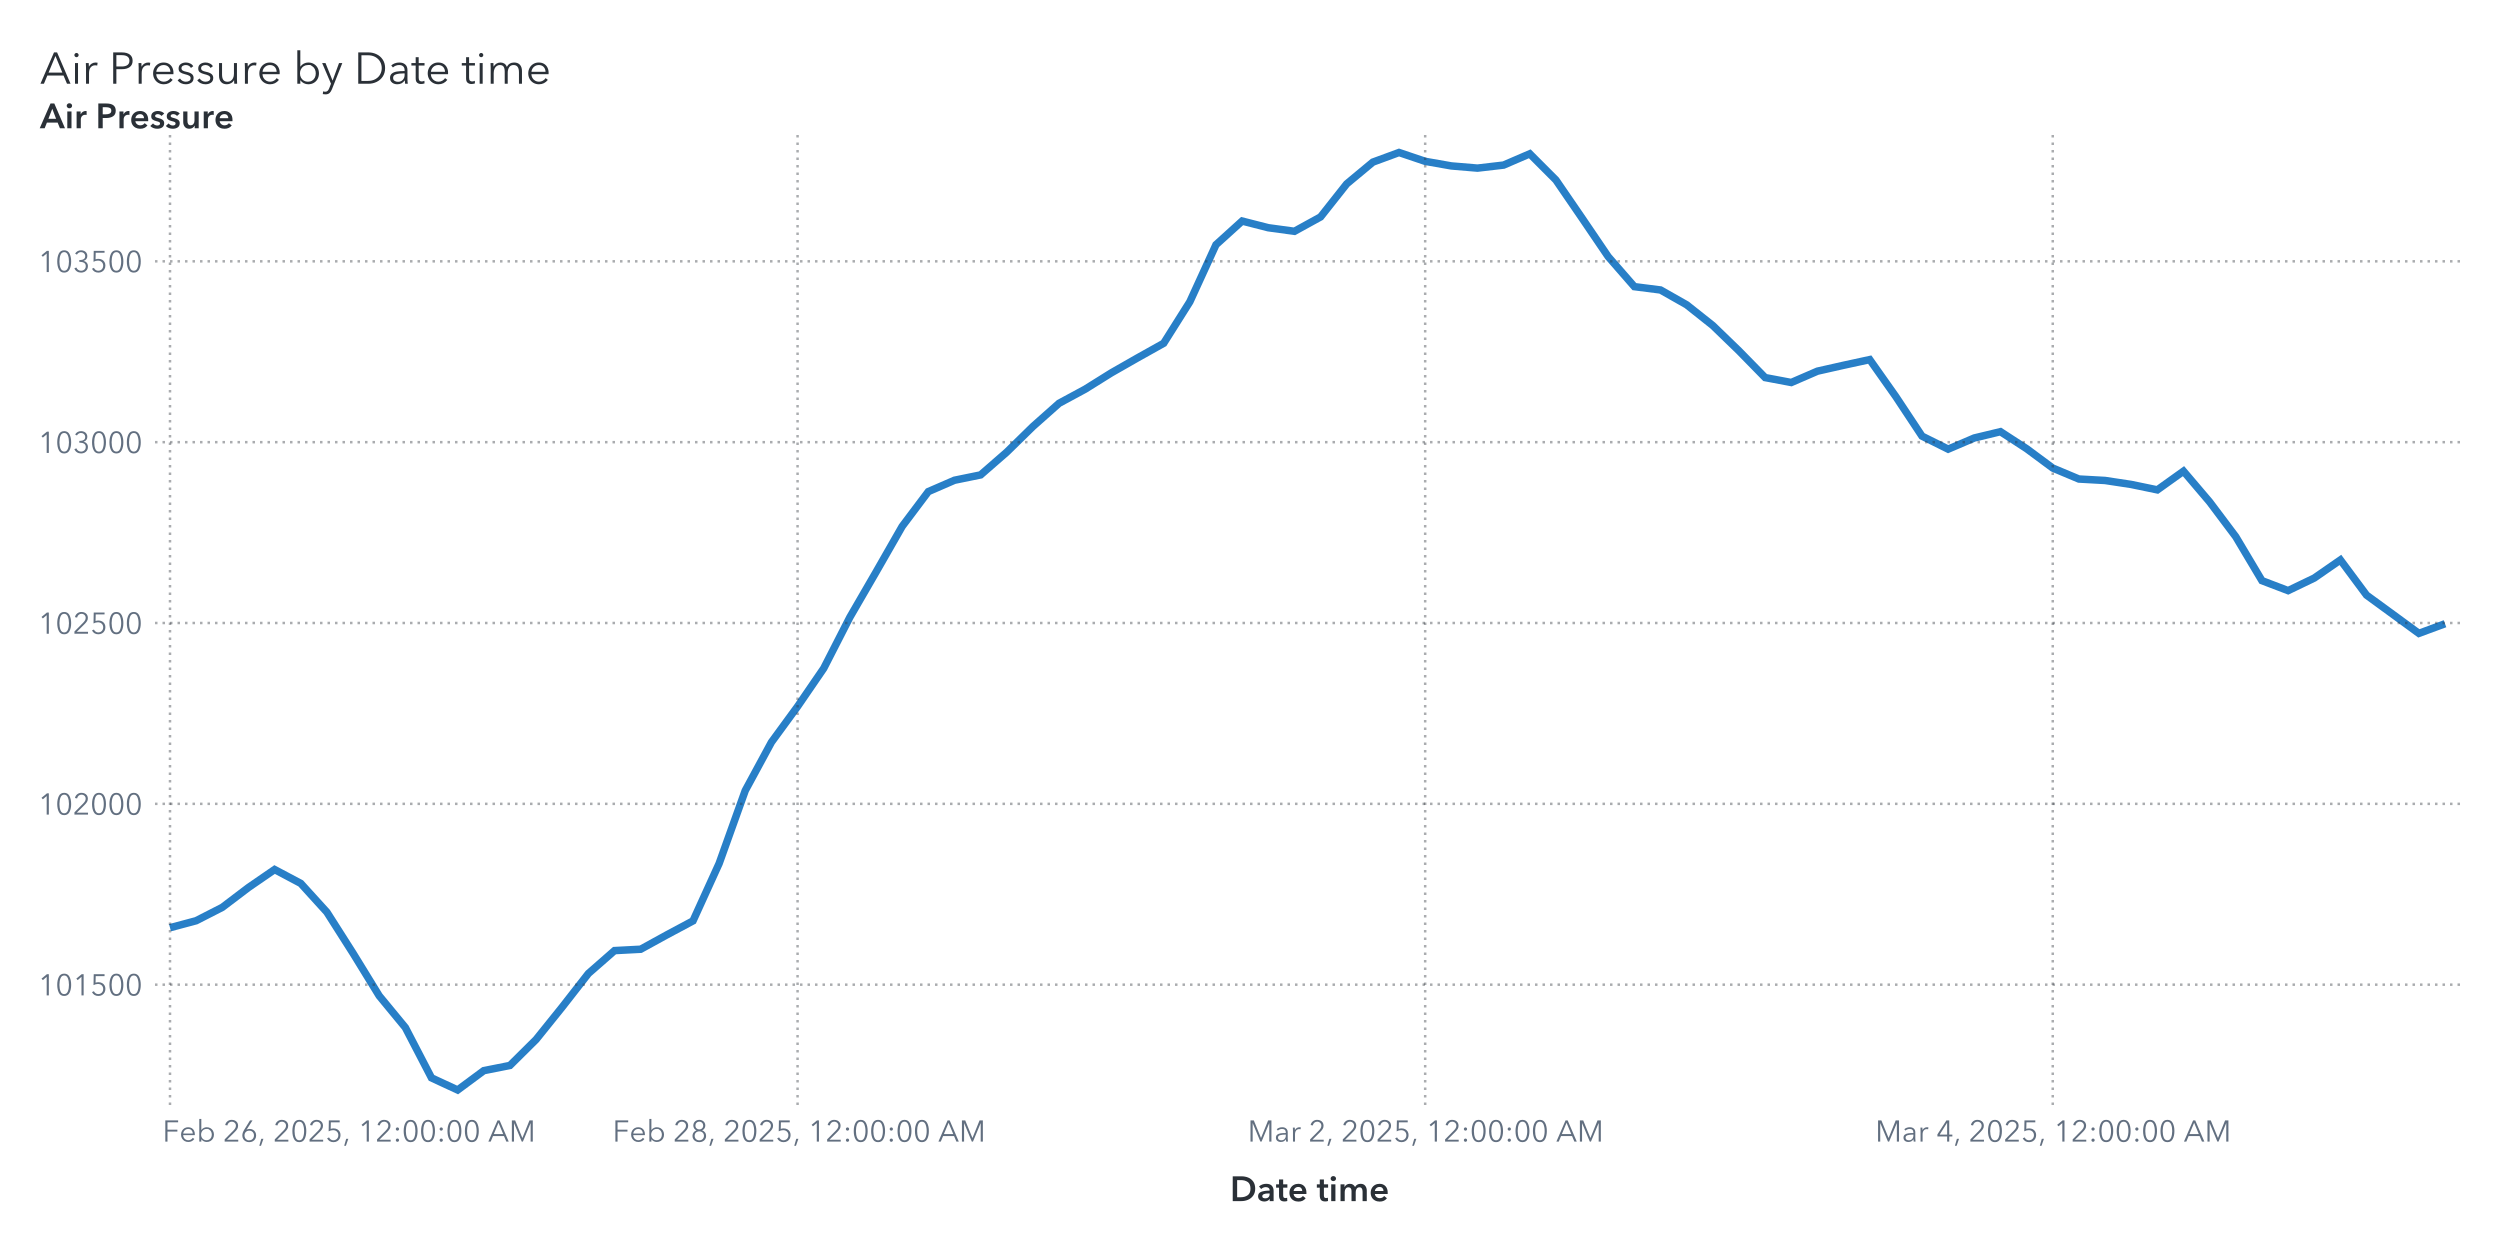
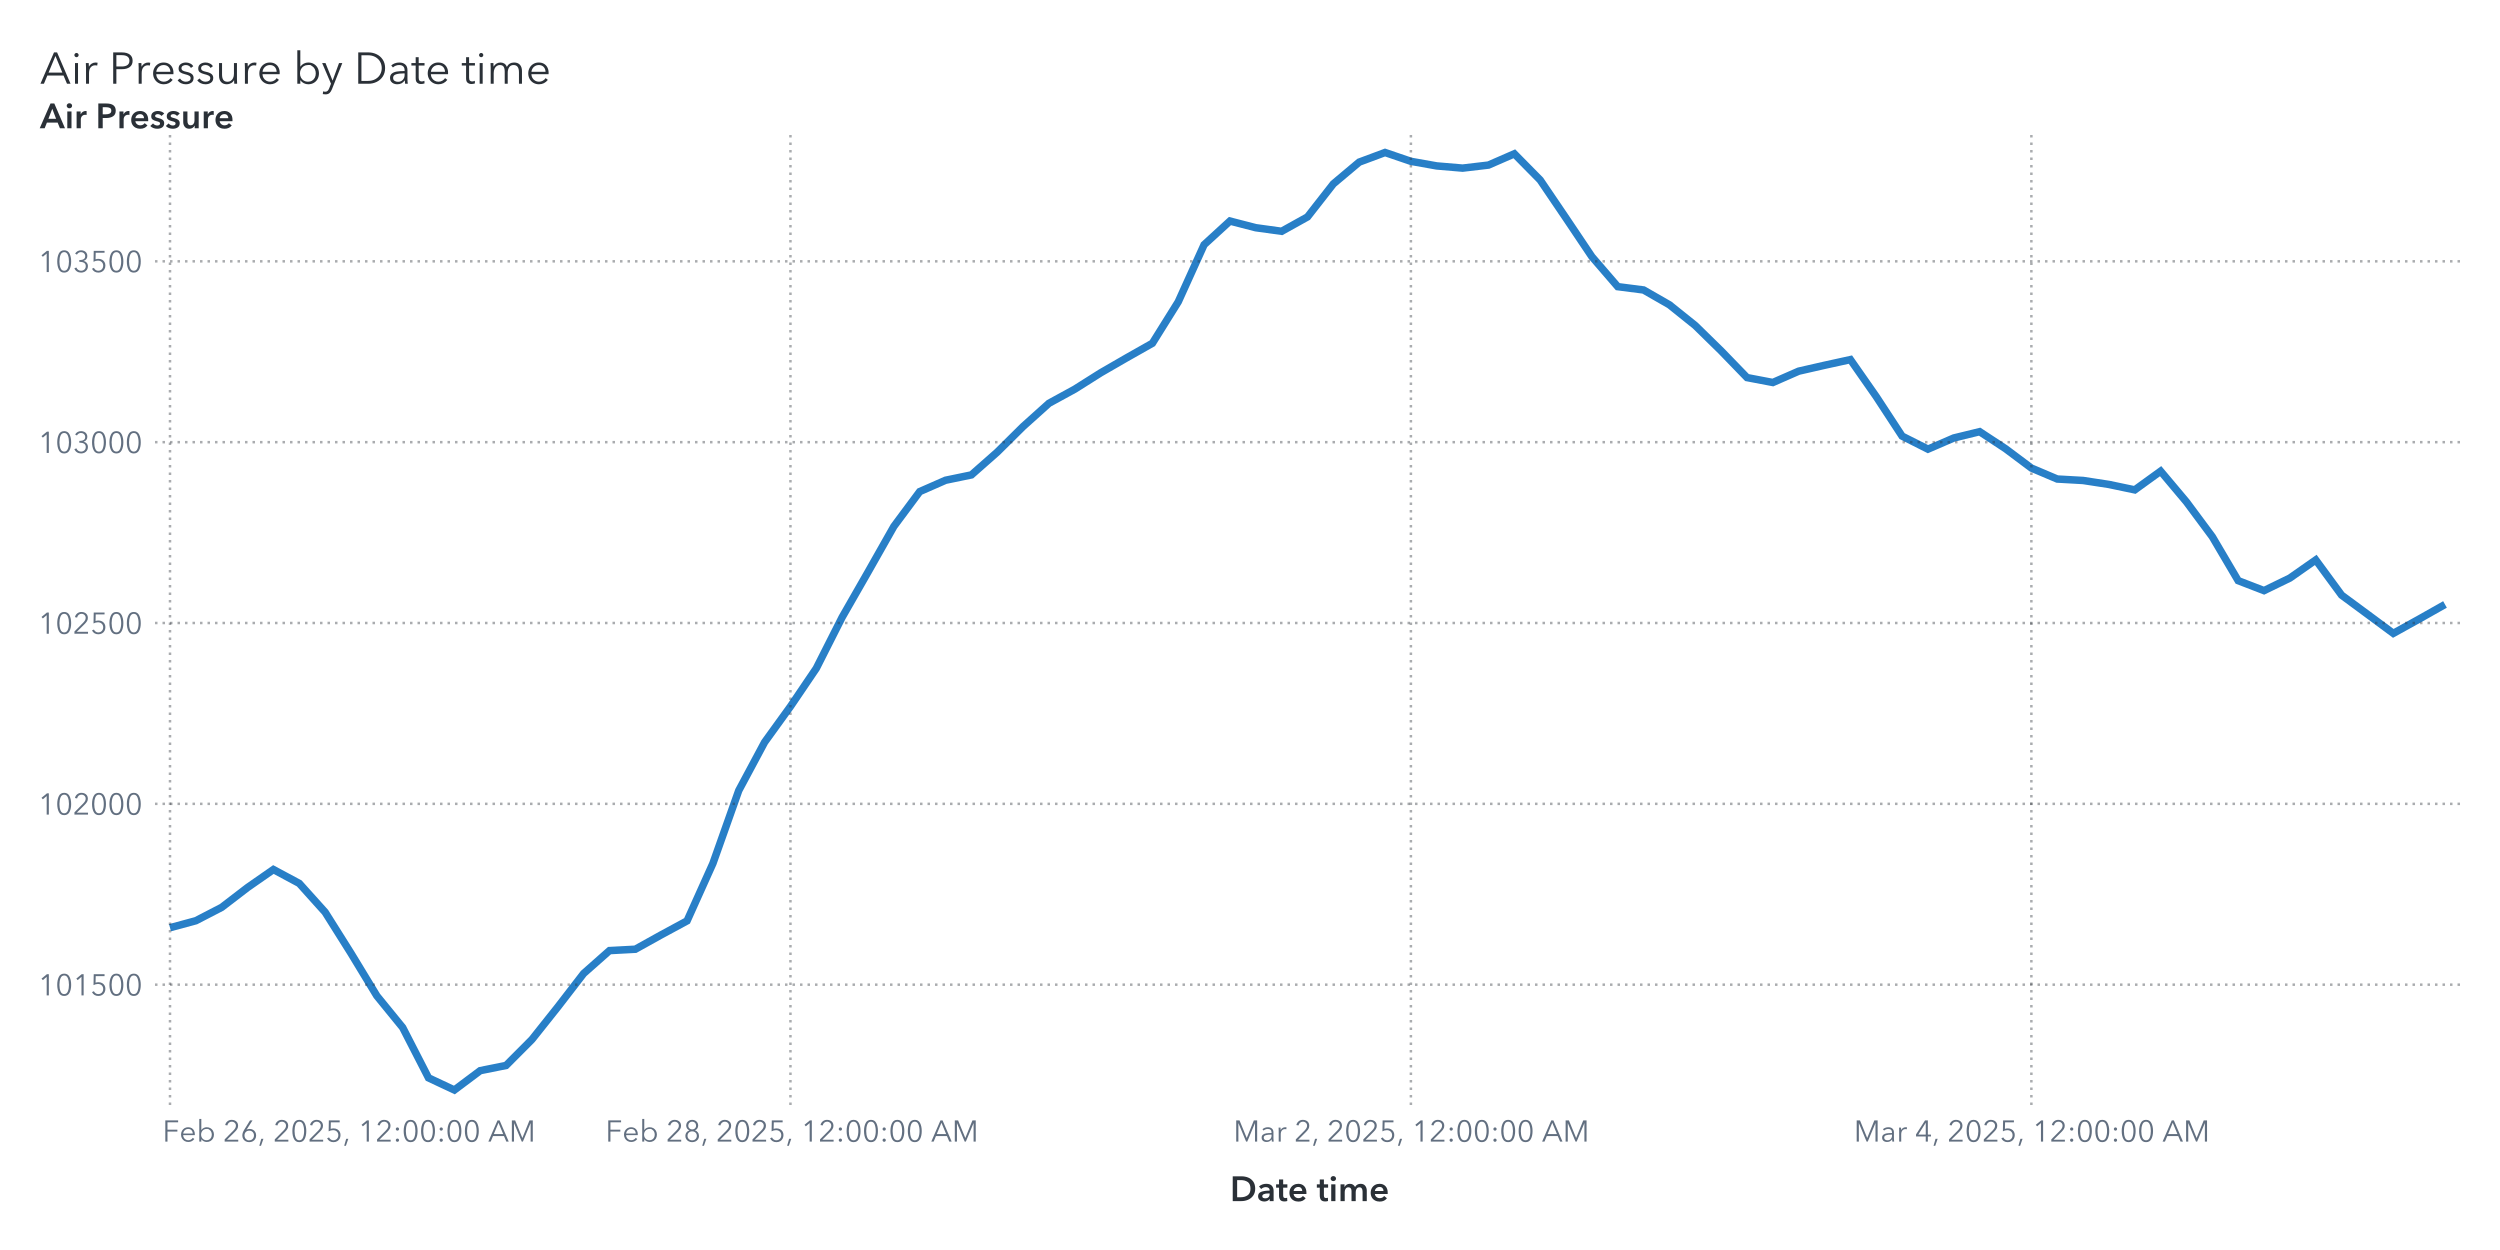
<svg xmlns="http://www.w3.org/2000/svg" xmlns:xlink="http://www.w3.org/1999/xlink" version="1.1" width="1000" height="500" viewBox="0 0 1000 500">
  <rect x="0" y="0" width="1000" height="500" fill="#ffffff">
</rect>
  <g>
    <rect x="0" y="0" rx="5" ry="5" width="1000.0" height="500.0" fill="#ffffff" opacity="0">
</rect>
    <rect x="0" y="0" rx="5" ry="5" width="1000.0" height="500.0" fill="#ffffff" opacity="0">
</rect>
    <rect x="0" y="0" rx="5" ry="5" width="1000.0" height="500.0" fill="#ffffff" opacity="0">
</rect>
    <rect x="0" y="0" rx="5" ry="5" width="1000.0" height="500.0" fill="#ffffff" opacity="0">
</rect>
    <g transform=" translate(16.0 -462.0)">
      <g transform="">
        <g fill="#2a3037" stroke="#2a3037" transform="translate(0 495.5) scale(0.0177 -0.0177)">
          <defs>
            <path id="g65/TT0" d="M89.0 0 L10.0 0 L316.0 708.0 L386.0 708.0 L690.0 0 L610.0 0 L532.0 186.0 L166.0 186.0 L89.0 0Z M193.0 252.0 L505.0 252.0 L349.0 628.0 L193.0 252.0Z">
</path>
          </defs>
          <use x="0" y="0" xlink:href="#g65/TT0" />
          <defs>
            <path id="g105/TT0" d="M125.0 600.0Q 106.0,600.0  91.5,614.0 T 77.0,648.0 Q 77.0,668.0  91.5,682.0 T 125.0,696.0 Q 144.0,696.0  158.5,682.0 T 173.0,648.0 Q 173.0,628.0  158.5,614.0 T 125.0,600.0 Z M159.0 0 L91.0 0 L91.0 468.0 L159.0 468.0 L159.0 0Z">
</path>
          </defs>
          <use x="700.0" y="0" xlink:href="#g105/TT0" />
          <defs>
            <path id="g114/TT0" d="M86.0 468.0 L151.0 468.0Q 155.0,418.0  155.0,388.0  L157.0 388.0Q 177.0,429.0  217.5,454.5 T 307.0,480.0 Q 334.0,480.0  352.0,475.0  L343.0 411.0Q 337.0,413.0  322.5,415.0 T 295.0,417.0 Q 236.0,417.0  197.0,372.5 T 158.0,240.0  L158.0 0 L90.0 0 L90.0 365.0Q 90.0,425.0  86.0,468.0 Z">
</path>
          </defs>
          <use x="950.0" y="0" xlink:href="#g114/TT0" />
          <defs>
            <path id="g80/TT0" d="M294.0 708.0Q 405.0,708.0  469.0,660.0 T 533.0,519.0 Q 533.0,426.0  468.0,377.5 T 292.0,329.0  L166.0 329.0 L166.0 0 L94.0 0 L94.0 708.0 L294.0 708.0Z M288.0 390.0Q 372.0,390.0  416.5,423.0 T 461.0,519.0 Q 461.0,583.0  416.5,614.5 T 288.0,646.0  L166.0 646.0 L166.0 390.0 L288.0 390.0Z">
</path>
          </defs>
          <use x="1560.0" y="0" xlink:href="#g80/TT0" />
          <use x="2140.0" y="0" xlink:href="#g114/TT0" />
          <defs>
            <path id="g101/TT0" d="M515.0 216.0 L127.0 216.0Q 128.0,169.0  150.5,130.5 T 212.0,69.0 T 298.0,46.0 Q 347.0,46.0  387.0,69.5 T 448.0,127.0  L499.0 87.0Q 421.0,-12.0  298.0,-12.0 Q 229.0,-12.0  174.0,20.0 T 87.5,108.0 T 56.0,234.0 Q 56.0,303.0  87.0,359.5 T 172.0,448.0 T 292.0,480.0 Q 363.0,480.0  413.5,449.5 T 490.0,366.0 T 516.0,248.0 Q 516.0,228.0  515.0,216.0 Z M292.0 423.0Q 248.0,423.0  211.5,402.0 T 153.0,345.5 T 128.0,270.0  L447.0 270.0Q 444.0,338.0  403.5,380.5 T 292.0,423.0 Z">
</path>
          </defs>
          <use x="2500.0" y="0" xlink:href="#g101/TT0" />
          <defs>
            <path id="g115/TT0" d="M224.0 423.0Q 183.0,423.0  154.0,404.5 T 125.0,350.0 Q 125.0,318.0  151.0,300.0 T 237.0,270.0 Q 320.0,253.0  359.5,220.0 T 399.0,133.0 Q 399.0,59.0  347.5,23.5 T 223.0,-12.0 Q 167.0,-12.0  118.0,11.0 T 38.0,79.0  L92.0 119.0Q 111.0,87.0  146.5,66.5 T 222.0,46.0 Q 270.0,46.0  301.0,65.5 T 332.0,128.0 Q 332.0,163.0  299.5,182.0 T 194.0,218.0 Q 136.0,232.0  98.0,258.5 T 60.0,344.0 Q 60.0,411.0  108.5,445.5 T 227.0,480.0 Q 277.0,480.0  323.0,457.5 T 391.0,396.0  L339.0 357.0Q 324.0,387.0  293.0,405.0 T 224.0,423.0 Z">
</path>
          </defs>
          <use x="3072.0" y="0" xlink:href="#g115/TT0" />
          <use x="3516.0" y="0" xlink:href="#g115/TT0" />
          <defs>
            <path id="g117/TT0" d="M426.0 80.0 L424.0 80.0Q 405.0,40.0  359.5,14.0 T 264.0,-12.0 Q 177.0,-12.0  131.5,40.0 T 86.0,181.0  L86.0 468.0 L154.0 468.0 L154.0 209.0Q 154.0,130.0  182.5,87.5 T 281.0,45.0 Q 319.0,45.0  351.0,65.5 T 403.0,127.0 T 423.0,228.0  L423.0 468.0 L491.0 468.0 L491.0 103.0Q 491.0,43.0  495.0,0  L430.0 0Q 426.0,50.0  426.0,80.0 Z">
</path>
          </defs>
          <use x="3960.0" y="0" xlink:href="#g117/TT0" />
          <use x="4541.0" y="0" xlink:href="#g114/TT0" />
          <use x="4901.0" y="0" xlink:href="#g101/TT0" />
          <defs>
            <path id="g98/TT0" d="M160.0 0 L92.0 0 L92.0 756.0 L160.0 756.0 L160.0 387.0 L162.0 387.0Q 191.0,431.0  239.0,455.5 T 339.0,480.0 Q 410.0,480.0  465.5,447.5 T 551.0,359.0 T 581.0,234.0 Q 581.0,165.0  551.0,109.0 T 465.5,20.5 T 339.0,-12.0 Q 287.0,-12.0  239.0,12.0 T 162.0,79.0  L160.0 79.0 L160.0 0Z M332.0 423.0Q 280.0,423.0  239.0,398.0 T 175.0,330.0 T 152.0,234.0 Q 152.0,181.0  175.0,138.0 T 239.0,70.5 T 332.0,46.0 Q 387.0,46.0  427.0,71.0 T 488.0,138.5 T 509.0,234.0 Q 509.0,287.0  488.0,330.0 T 427.0,398.0 T 387.0,423.0 Z">
</path>
          </defs>
          <use x="5723.0" y="0" xlink:href="#g98/TT0" />
          <defs>
            <path id="g121/TT0" d="M253.0 73.0 L398.0 468.0 L472.0 468.0 L239.0 -121.0Q 216.0,-180.0  182.5,-210.0 T 92.0,-240.0 Q 61.0,-240.0  31.0,-234.0  L38.0 -172.0Q 62.0,-180.0  88.0,-180.0 Q 121.0,-180.0  141.5,-159.5 T 178.0,-97.0  L216.0 1.0 L16.0 468.0 L92.0 468.0 L251.0 73.0 L253.0 73.0Z">
</path>
          </defs>
          <use x="6360.0" y="0" xlink:href="#g121/TT0" />
          <defs>
            <path id="g68/TT0" d="M329.0 708.0Q 421.0,708.0  507.0,667.5 T 647.0,546.5 T 701.0,354.0 Q 701.0,242.0  647.0,161.5 T 507.0,40.5 T 329.0,0  L94.0 0 L94.0 708.0 L329.0 708.0Z M309.0 64.0Q 411.0,64.0  482.5,105.0 T 589.5,212.0 T 625.0,354.0 Q 625.0,430.0  589.5,496.0 T 482.5,603.0 T 309.0,644.0  L166.0 644.0 L166.0 64.0 L309.0 64.0Z">
</path>
          </defs>
          <use x="7098.0" y="0" xlink:href="#g68/TT0" />
          <defs>
            <path id="g97/TT0" d="M260.0 423.0Q 220.0,423.0  183.0,408.0 T 121.0,368.0  L83.0 413.0Q 113.0,443.0  161.0,461.5 T 267.0,480.0 Q 347.0,480.0  398.0,436.0 T 449.0,310.0  L449.0 105.0Q 449.0,42.0  457.0,0  L396.0 0Q 389.0,40.0  389.0,76.0  L387.0 76.0Q 355.0,30.0  314.5,9.0 T 217.0,-12.0 Q 178.0,-12.0  141.0,2.5 T 79.5,49.0 T 55.0,130.0 Q 55.0,198.0  99.0,232.0 T 212.5,276.5 T 385.0,287.0  L385.0 302.0Q 385.0,362.0  353.0,392.5 T 260.0,423.0 Z M125.0 133.0Q 125.0,87.0  157.0,65.5 T 235.0,44.0 Q 304.0,44.0  344.5,89.0 T 385.0,199.0  L385.0 234.0 L365.0 234.0Q 259.0,234.0  192.0,213.5 T 125.0,133.0 Z">
</path>
          </defs>
          <use x="7855.0" y="0" xlink:href="#g97/TT0" />
          <defs>
            <path id="g116/TT0" d="M169.0 411.0 L169.0 138.0Q 169.0,89.0  187.0,70.5 T 239.0,52.0 Q 268.0,52.0  298.0,67.0  L301.0 8.0Q 264.0,-6.0  221.0,-6.0 Q 173.0,-6.0  137.0,22.0 T 101.0,119.0  L101.0 411.0 L4.0 411.0 L4.0 468.0 L101.0 468.0 L101.0 600.0 L169.0 600.0 L169.0 468.0 L301.0 468.0 L301.0 411.0 L169.0 411.0Z">
</path>
          </defs>
          <use x="8389.0" y="0" xlink:href="#g116/TT0" />
          <use x="8706.0" y="0" xlink:href="#g101/TT0" />
          <use x="9528.0" y="0" xlink:href="#g116/TT0" />
          <use x="9845.0" y="0" xlink:href="#g105/TT0" />
          <defs>
            <path id="g109/TT0" d="M311.0 480.0Q 356.0,480.0  395.0,458.0 T 455.0,381.0 Q 479.0,429.0  521.0,454.5 T 619.0,480.0 Q 706.0,480.0  751.5,428.0 T 797.0,287.0  L797.0 0 L729.0 0 L729.0 259.0Q 729.0,423.0  608.0,423.0 Q 540.0,423.0  507.5,372.5 T 475.0,249.0  L475.0 0 L407.0 0 L407.0 273.0Q 407.0,347.0  382.5,385.0 T 294.0,423.0 Q 260.0,423.0  228.5,402.5 T 177.5,340.5 T 158.0,240.0  L158.0 0 L90.0 0 L90.0 365.0Q 90.0,425.0  86.0,468.0  L151.0 468.0Q 155.0,418.0  155.0,388.0  L157.0 388.0Q 178.0,429.0  219.5,454.5 T 311.0,480.0 Z">
</path>
          </defs>
          <use x="10095.0" y="0" xlink:href="#g109/TT0" />
          <use x="10978.0" y="0" xlink:href="#g101/TT0" />
        </g>
        <text x="0" y="495.5" font-size="13.3pt" font-family="Avenir Next for SAS" fill="#2a3037" opacity="0">
Air Pressure by Date time</text>
      </g>
    </g>
    <g transform=" translate(16.0 -16.0)">
      <defs>
        <clipPath id="ClipPath0">
          <rect x="46" y="68" width="925" height="390">
</rect>
        </clipPath>
      </defs>
      <g clip-path="url(#ClipPath0)">
        <defs>
          <clipPath id="ClipPath1">
            <rect x="46" y="70" width="923" height="388">
</rect>
          </clipPath>
        </defs>
        <g clip-path="url(#ClipPath1)">
-           <polyline id="Polyline_6" points="52.0,387.09  62.46,384.29  72.92,378.94  83.38,371.01  93.84,363.81  104.3,369.36  114.76,380.87  125.22,397.3  135.68,414.33  146.14,427.02  156.6,447.15  167.06,452.0  177.52,444.26  187.98,442.18  198.44,431.8  208.9,418.8  219.36,405.4  229.82,396.24  240.28,395.69  250.74,389.94  261.2,384.35  271.66,361.38  282.11,332.21  292.57,312.89  303.03,298.59  313.49,283.33  323.95,262.89  334.41,244.83  344.87,226.55  355.33,212.64  365.79,208.1  376.25,205.96  386.71,196.84  397.17,186.6  407.63,177.31  418.09,171.66  428.55,165.13  439.01,159.16  449.47,153.31  459.93,136.72  470.39,113.89  480.85,104.42  491.31,107.09  501.77,108.52  512.23,102.77  522.69,89.54  533.15,80.85  543.61,77.0  554.07,80.53  564.53,82.37  574.99,83.25  585.45,82.03  595.91,77.52  606.37,88.01  616.83,103.26  627.29,118.67  637.75,130.66  648.21,131.99  658.67,137.92  669.13,146.22  679.59,156.34  690.05,167.03  700.51,169.0  710.97,164.47  721.43,162.11  731.89,159.84  742.34,174.65  752.8,190.45  763.26,195.66  773.72,191.19  784.18,188.67  794.64,195.47  805.1,203.22  815.56,207.61  826.02,208.19  836.48,209.78  846.94,211.95  857.4,204.47  867.86,216.77  878.32,230.7  888.78,248.26  899.24,252.25  909.7,247.22  920.16,239.97  930.62,254.06  941.08,261.69  951.54,269.35  962.0,265.49 " fill="none" stroke="#287fc7" stroke-width="3.0">
+           <polyline id="Polyline_6" points="52.0,387.09  62.34,384.29  72.68,378.94  83.02,371.01  93.36,363.81  103.7,369.36  114.05,380.87  124.39,397.3  134.73,414.33  145.07,427.02  155.41,447.15  165.75,452.0  176.09,444.26  186.43,442.18  196.77,431.8  207.11,418.8  217.45,405.4  227.8,396.24  238.14,395.69  248.48,389.94  258.82,384.35  269.16,361.38  279.5,332.21  289.84,312.89  300.18,298.59  310.52,283.33  320.86,262.89  331.2,244.83  341.55,226.55  351.89,212.64  362.23,208.1  372.57,205.96  382.91,196.84  393.25,186.6  403.59,177.31  413.93,171.66  424.27,165.13  434.61,159.16  444.95,153.31  455.3,136.72  465.64,113.89  475.98,104.42  486.32,107.09  496.66,108.52  507.0,102.77  517.34,89.54  527.68,80.85  538.02,77.0  548.36,80.53  558.7,82.37  569.05,83.25  579.39,82.03  589.73,77.52  600.07,88.01  610.41,103.26  620.75,118.67  631.09,130.66  641.43,131.99  651.77,137.92  662.11,146.22  672.45,156.34  682.8,167.03  693.14,169.0  703.48,164.47  713.82,162.11  724.16,159.84  734.5,174.65  744.84,190.45  755.18,195.66  765.52,191.19  775.86,188.67  786.2,195.47  796.55,203.22  806.89,207.61  817.23,208.19  827.57,209.78  837.91,211.95  848.25,204.47  858.59,216.77  868.93,230.7  879.27,248.26  889.61,252.25  899.95,247.22  910.3,239.97  920.64,254.06  930.98,261.69  941.32,269.35  951.66,263.62  962.0,257.78 " fill="none" stroke="#287fc7" stroke-width="3.0">
</polyline>
        </g>
        <path d="M46.0 409.87L969.0 409.87" stroke="#2a3037" stroke-dasharray="1,2" fill="none" opacity="0.4">
</path>
        <path d="M46.0 337.54L969.0 337.54" stroke="#2a3037" stroke-dasharray="1,2" fill="none" opacity="0.4">
</path>
        <path d="M46.0 265.2L969.0 265.2" stroke="#2a3037" stroke-dasharray="1,2" fill="none" opacity="0.4">
</path>
        <path d="M46.0 192.87L969.0 192.87" stroke="#2a3037" stroke-dasharray="1,2" fill="none" opacity="0.4">
</path>
        <path d="M46.0 120.53L969.0 120.53" stroke="#2a3037" stroke-dasharray="1,2" fill="none" opacity="0.4">
</path>
        <path d="M52.0 458.0L52.0 70.0" stroke="#2a3037" stroke-dasharray="1,2" fill="none" opacity="0.4">
</path>
-         <path d="M303.03 458.0L303.03 70.0" stroke="#2a3037" stroke-dasharray="1,2" fill="none" opacity="0.4">
- </path>
-         <path d="M554.07 458.0L554.07 70.0" stroke="#2a3037" stroke-dasharray="1,2" fill="none" opacity="0.4">
- </path>
-         <path d="M805.1 458.0L805.1 70.0" stroke="#2a3037" stroke-dasharray="1,2" fill="none" opacity="0.4">
+         <path d="M300.18 458.0L300.18 70.0" stroke="#2a3037" stroke-dasharray="1,2" fill="none" opacity="0.4">
+ </path>
+         <path d="M548.36 458.0L548.36 70.0" stroke="#2a3037" stroke-dasharray="1,2" fill="none" opacity="0.4">
+ </path>
+         <path d="M796.55 458.0L796.55 70.0" stroke="#2a3037" stroke-dasharray="1,2" fill="none" opacity="0.4">
</path>
      </g>
      <defs>
        <clipPath id="ClipPath2">
          <rect x="0" y="71" width="46" height="387">
</rect>
        </clipPath>
      </defs>
      <g clip-path="url(#ClipPath2)">
        <g fill="#626f80" stroke="#626f80" transform="translate(-0.76 414.17) scale(0.012 -0.012)">
          <defs>
            <path id="g49/TT0" d="M358.0 0 L286.0 0 L286.0 619.0 L158.0 510.0 L114.0 560.0 L294.0 708.0 L358.0 708.0 L358.0 0Z">
</path>
          </defs>
          <use x="0" y="0" xlink:href="#g49/TT0" />
          <defs>
            <path id="g48/TT0" d="M522.0 353.0Q 522.0,195.0  467.0,88.5 T 290.0,-18.0 Q 167.0,-18.0  112.5,88.5 T 58.0,353.0 Q 58.0,512.0  112.5,619.0 T 290.0,726.0 Q 412.0,726.0  467.0,618.5 T 522.0,353.0 Z M131.0 353.0Q 131.0,226.0  167.5,135.0 T 290.0,44.0 Q 375.0,44.0  412.0,135.5 T 449.0,353.0 Q 449.0,480.0  412.0,572.5 T 290.0,665.0 Q 204.0,665.0  167.5,573.0 T 131.0,353.0 Z">
</path>
          </defs>
          <use x="580.0" y="0" xlink:href="#g48/TT0" />
          <use x="1160.0" y="0" xlink:href="#g49/TT0" />
          <defs>
            <path id="g53/TT0" d="M180.0 644.0 L175.0 425.0Q 219.0,441.0  273.0,441.0 Q 339.0,441.0  391.5,413.0 T 473.5,334.5 T 503.0,219.0 Q 503.0,151.0  473.5,97.0 T 390.5,12.5 T 268.0,-18.0 Q 194.0,-18.0  140.0,16.0 T 56.0,111.0  L121.0 140.0Q 140.0,96.0  179.0,70.0 T 264.0,44.0 Q 311.0,44.0  349.0,66.0 T 408.5,126.5 T 430.0,212.0 Q 430.0,289.0  380.5,335.5 T 254.0,382.0 Q 180.0,382.0  107.0,343.0  L114.0 708.0 L475.0 708.0 L475.0 644.0 L180.0 644.0Z">
</path>
          </defs>
          <use x="1740.0" y="0" xlink:href="#g53/TT0" />
          <use x="2320.0" y="0" xlink:href="#g48/TT0" />
          <use x="2900.0" y="0" xlink:href="#g48/TT0" />
        </g>
-         <text id="Text_96" x="41.0" y="414.17" font-size="9.0pt" font-family="Avenir Next for SAS" fill="#626f80" text-anchor="end" opacity="0">
+         <text id="Text_97" x="41.0" y="414.17" font-size="9.0pt" font-family="Avenir Next for SAS" fill="#626f80" text-anchor="end" opacity="0">
101500</text>
        <g fill="#626f80" stroke="#626f80" transform="translate(-0.76 341.84) scale(0.012 -0.012)">
          <use x="0" y="0" xlink:href="#g49/TT0" />
          <use x="580.0" y="0" xlink:href="#g48/TT0" />
          <defs>
            <path id="g50/TT0" d="M51.0 0 L51.0 75.0 L341.0 368.0Q 380.0,408.0  403.0,447.0 T 426.0,530.0 Q 426.0,590.0  385.5,627.5 T 286.0,665.0 Q 230.0,665.0  191.0,630.0 T 140.0,539.0  L69.0 553.0Q 84.0,629.0  144.0,677.5 T 286.0,726.0 Q 344.0,726.0  392.5,703.5 T 470.0,637.0 T 499.0,531.0 Q 499.0,469.0  470.0,421.5 T 384.0,317.0  L129.0 64.0 L504.0 64.0 L504.0 0 L51.0 0Z">
</path>
          </defs>
          <use x="1160.0" y="0" xlink:href="#g50/TT0" />
          <use x="1740.0" y="0" xlink:href="#g48/TT0" />
          <use x="2320.0" y="0" xlink:href="#g48/TT0" />
          <use x="2900.0" y="0" xlink:href="#g48/TT0" />
        </g>
-         <text id="Text_97" x="41.0" y="341.84" font-size="9.0pt" font-family="Avenir Next for SAS" fill="#626f80" text-anchor="end" opacity="0">
+         <text id="Text_98" x="41.0" y="341.84" font-size="9.0pt" font-family="Avenir Next for SAS" fill="#626f80" text-anchor="end" opacity="0">
102000</text>
        <g fill="#626f80" stroke="#626f80" transform="translate(-0.76 269.5) scale(0.012 -0.012)">
          <use x="0" y="0" xlink:href="#g49/TT0" />
          <use x="580.0" y="0" xlink:href="#g48/TT0" />
          <use x="1160.0" y="0" xlink:href="#g50/TT0" />
          <use x="1740.0" y="0" xlink:href="#g53/TT0" />
          <use x="2320.0" y="0" xlink:href="#g48/TT0" />
          <use x="2900.0" y="0" xlink:href="#g48/TT0" />
        </g>
-         <text id="Text_98" x="41.0" y="269.5" font-size="9.0pt" font-family="Avenir Next for SAS" fill="#626f80" text-anchor="end" opacity="0">
+         <text id="Text_99" x="41.0" y="269.5" font-size="9.0pt" font-family="Avenir Next for SAS" fill="#626f80" text-anchor="end" opacity="0">
102500</text>
        <g fill="#626f80" stroke="#626f80" transform="translate(-0.76 197.17) scale(0.012 -0.012)">
          <use x="0" y="0" xlink:href="#g49/TT0" />
          <use x="580.0" y="0" xlink:href="#g48/TT0" />
          <defs>
            <path id="g51/TT0" d="M245.0 402.0Q 319.0,402.0  364.5,433.5 T 410.0,532.0 Q 410.0,590.0  369.0,627.5 T 270.0,665.0 Q 226.0,665.0  191.0,643.5 T 135.0,582.0  L74.0 614.0Q 106.0,670.0  157.0,698.0 T 274.0,726.0 Q 331.0,726.0  378.0,703.5 T 453.0,638.0 T 481.0,536.0 Q 481.0,475.0  446.5,432.0 T 358.0,374.0  L358.0 372.0Q 421.0,359.0  461.0,312.0 T 501.0,196.0 Q 501.0,131.0  470.0,82.5 T 387.0,8.0 T 273.0,-18.0 Q 196.0,-18.0  137.5,19.5 T 49.0,127.0  L117.0 152.0Q 135.0,102.0  177.0,73.0 T 273.0,44.0 Q 314.0,44.0  350.0,62.5 T 407.5,115.5 T 429.0,196.0 Q 429.0,271.0  376.0,305.5 T 245.0,340.0  L214.0 340.0 L214.0 402.0 L245.0 402.0Z">
</path>
          </defs>
          <use x="1160.0" y="0" xlink:href="#g51/TT0" />
          <use x="1740.0" y="0" xlink:href="#g48/TT0" />
          <use x="2320.0" y="0" xlink:href="#g48/TT0" />
          <use x="2900.0" y="0" xlink:href="#g48/TT0" />
        </g>
-         <text id="Text_99" x="41.0" y="197.17" font-size="9.0pt" font-family="Avenir Next for SAS" fill="#626f80" text-anchor="end" opacity="0">
+         <text id="Text_100" x="41.0" y="197.17" font-size="9.0pt" font-family="Avenir Next for SAS" fill="#626f80" text-anchor="end" opacity="0">
103000</text>
        <g fill="#626f80" stroke="#626f80" transform="translate(-0.76 124.83) scale(0.012 -0.012)">
          <use x="0" y="0" xlink:href="#g49/TT0" />
          <use x="580.0" y="0" xlink:href="#g48/TT0" />
          <use x="1160.0" y="0" xlink:href="#g51/TT0" />
          <use x="1740.0" y="0" xlink:href="#g53/TT0" />
          <use x="2320.0" y="0" xlink:href="#g48/TT0" />
          <use x="2900.0" y="0" xlink:href="#g48/TT0" />
        </g>
-         <text id="Text_100" x="41.0" y="124.83" font-size="9.0pt" font-family="Avenir Next for SAS" fill="#626f80" text-anchor="end" opacity="0">
+         <text id="Text_101" x="41.0" y="124.83" font-size="9.0pt" font-family="Avenir Next for SAS" fill="#626f80" text-anchor="end" opacity="0">
103500</text>
      </g>
      <g fill="#2a3037" stroke="#2a3037" transform="translate(0 67.31) scale(0.014 -0.014)">
        <defs>
          <path id="g65/TT1" d="M300.0 708.0 L409.0 708.0 L714.0 0 L570.0 0 L504.0 162.0 L197.0 162.0 L133.0 0 L-8.0 0 L300.0 708.0Z M460.0 270.0 L351.0 558.0 L240.0 270.0 L460.0 270.0Z">
</path>
        </defs>
        <use x="0" y="0" xlink:href="#g65/TT1" />
        <defs>
          <path id="g105/TT1" d="M133.0 715.0Q 166.0,715.0  188.5,694.5 T 211.0,643.0 Q 211.0,612.0  188.5,591.5 T 133.0,571.0 Q 101.0,571.0  79.0,592.5 T 57.0,643.0 Q 57.0,672.0  79.0,693.5 T 133.0,715.0 Z M74.0 480.0 L194.0 480.0 L194.0 0 L74.0 0 L74.0 480.0Z">
</path>
        </defs>
        <use x="706.0" y="0" xlink:href="#g105/TT1" />
        <defs>
          <path id="g114/TT1" d="M187.0 480.0 L187.0 400.0 L189.0 400.0Q 209.0,443.0  246.0,468.5 T 329.0,494.0 Q 346.0,494.0  358.0,491.0  L358.0 381.0Q 338.0,386.0  321.0,386.0 Q 272.0,386.0  243.0,363.0 T 203.0,310.5 T 192.0,257.0  L192.0 0 L72.0 0 L72.0 480.0 L187.0 480.0Z">
</path>
        </defs>
        <use x="974.0" y="0" xlink:href="#g114/TT1" />
        <defs>
          <path id="g80/TT1" d="M309.0 708.0Q 576.0,708.0  576.0,503.0 Q 576.0,393.0  500.0,343.0 T 301.0,293.0  L204.0 293.0 L204.0 0 L78.0 0 L78.0 708.0 L309.0 708.0Z M449.0 503.0Q 449.0,560.0  407.5,581.0 T 296.0,602.0  L204.0 602.0 L204.0 399.0 L292.0 399.0Q 363.0,399.0  406.0,422.0 T 449.0,503.0 Z">
</path>
        </defs>
        <use x="1588.0" y="0" xlink:href="#g80/TT1" />
        <use x="2198.0" y="0" xlink:href="#g114/TT1" />
        <defs>
          <path id="g101/TT1" d="M529.0 202.0 L164.0 202.0Q 168.0,152.0  208.0,118.0 T 301.0,84.0 Q 384.0,84.0  428.0,146.0  L508.0 82.0Q 437.0,-14.0  302.0,-14.0 Q 228.0,-14.0  169.5,16.5 T 77.5,104.0 T 44.0,237.0 Q 44.0,313.0  77.0,371.5 T 168.0,462.0 T 298.0,494.0 Q 402.0,494.0  466.0,427.0 T 530.0,234.0 Q 530.0,213.0  529.0,202.0 Z M297.0 404.0Q 244.0,404.0  206.0,371.0 T 164.0,288.0  L410.0 288.0Q 410.0,338.0  381.0,371.0 T 297.0,404.0 Z">
</path>
        </defs>
        <use x="2562.0" y="0" xlink:href="#g101/TT1" />
        <defs>
          <path id="g115/TT1" d="M230.0 404.0Q 198.0,404.0  175.5,391.0 T 153.0,352.0 Q 153.0,327.0  176.0,315.0 T 257.0,289.0 Q 325.0,273.0  368.5,241.0 T 412.0,146.0 Q 412.0,64.0  355.5,25.0 T 212.0,-14.0 Q 155.0,-14.0  102.0,7.0 T 15.0,65.0  L94.0 139.0Q 114.0,112.0  146.5,95.5 T 217.0,79.0 Q 248.0,79.0  271.0,93.0 T 294.0,136.0 Q 294.0,164.0  269.5,177.5 T 184.0,205.0 Q 119.0,221.0  80.5,250.5 T 42.0,341.0 Q 42.0,416.0  98.0,455.0 T 233.0,494.0 Q 287.0,494.0  336.0,475.0 T 413.0,421.0  L335.0 352.0Q 318.0,374.0  290.0,389.0 T 230.0,404.0 Z">
</path>
        </defs>
        <use x="3136.0" y="0" xlink:href="#g115/TT1" />
        <use x="3580.0" y="0" xlink:href="#g115/TT1" />
        <defs>
          <path id="g117/TT1" d="M396.0 0 L396.0 77.0 L394.0 77.0Q 377.0,39.0  336.5,12.5 T 245.0,-14.0 Q 157.0,-14.0  112.5,42.5 T 68.0,180.0  L68.0 480.0 L188.0 480.0 L188.0 214.0Q 188.0,86.0  278.0,86.0 Q 332.0,86.0  361.0,124.5 T 390.0,216.0  L390.0 480.0 L510.0 480.0 L510.0 0 L396.0 0Z">
</path>
        </defs>
        <use x="4024.0" y="0" xlink:href="#g117/TT1" />
        <use x="4606.0" y="0" xlink:href="#g114/TT1" />
        <use x="4970.0" y="0" xlink:href="#g101/TT1" />
      </g>
-       <text id="Text_101" x="0" y="67.31" font-size="10.5pt" font-family="Avenir Next for SAS" font-weight="bold" fill="#2a3037" text-anchor="start" opacity="0">
+       <text id="Text_102" x="0" y="67.31" font-size="10.5pt" font-family="Avenir Next for SAS" font-weight="bold" fill="#2a3037" text-anchor="start" opacity="0">
Air Pressure</text>
      <defs>
        <clipPath id="ClipPath3">
          <rect x="46" y="458" width="922" height="42">
</rect>
        </clipPath>
      </defs>
      <g clip-path="url(#ClipPath3)">
        <g fill="#626f80" stroke="#626f80" transform="translate(49.0 472.65) scale(0.012 -0.012)">
          <defs>
            <path id="g70/TT0" d="M166.0 0 L94.0 0 L94.0 708.0 L521.0 708.0 L521.0 644.0 L166.0 644.0 L166.0 398.0 L496.0 398.0 L496.0 335.0 L166.0 335.0 L166.0 0Z">
</path>
          </defs>
          <use x="0" y="0" xlink:href="#g70/TT0" />
          <use x="562.0" y="0" xlink:href="#g101/TT0" />
          <use x="1134.0" y="0" xlink:href="#g98/TT0" />
          <use x="2021.0" y="0" xlink:href="#g50/TT0" />
          <defs>
            <path id="g54/TT0" d="M203.0 397.0Q 218.0,409.0  247.0,416.0 T 304.0,423.0 Q 365.0,423.0  414.5,395.5 T 492.0,318.0 T 520.0,205.0 Q 520.0,140.0  490.5,89.5 T 408.5,10.5 T 290.0,-18.0 Q 224.0,-18.0  171.5,10.5 T 89.5,89.5 T 60.0,205.0 Q 60.0,255.0  77.0,301.5 T 124.0,397.0  L317.0 708.0 L400.0 708.0 L201.0 399.0 L203.0 397.0Z M290.0 43.0Q 336.0,43.0  372.0,64.0 T 428.0,122.0 T 448.0,205.0 Q 448.0,275.0  405.0,320.0 T 290.0,365.0 Q 218.0,365.0  175.0,320.0 T 132.0,205.0 Q 132.0,159.0  152.0,122.0 T 208.0,64.0 T 244.0,43.0 Z">
</path>
          </defs>
          <use x="2601.0" y="0" xlink:href="#g54/TT0" />
          <defs>
            <path id="g44/TT0" d="M102.0 -140.0 L45.0 -140.0 L112.0 95.0 L183.0 95.0 L102.0 -140.0Z">
</path>
          </defs>
          <use x="3181.0" y="0" xlink:href="#g44/TT0" />
          <use x="3691.0" y="0" xlink:href="#g50/TT0" />
          <use x="4271.0" y="0" xlink:href="#g48/TT0" />
          <use x="4851.0" y="0" xlink:href="#g50/TT0" />
          <use x="5431.0" y="0" xlink:href="#g53/TT0" />
          <use x="6011.0" y="0" xlink:href="#g44/TT0" />
          <use x="6521.0" y="0" xlink:href="#g49/TT0" />
          <use x="7101.0" y="0" xlink:href="#g50/TT0" />
          <defs>
            <path id="g58/TT0" d="M150.0 366.0Q 127.0,366.0  111.5,382.0 T 96.0,420.0 Q 96.0,442.0  111.5,458.0 T 150.0,474.0 Q 173.0,474.0  188.5,458.0 T 204.0,420.0 Q 204.0,398.0  188.5,382.0 T 150.0,366.0 Z M150.0 -6.0Q 127.0,-6.0  111.5,10.0 T 96.0,48.0 Q 96.0,70.0  111.5,86.0 T 150.0,102.0 Q 173.0,102.0  188.5,86.0 T 204.0,48.0 Q 204.0,26.0  188.5,10.0 T 150.0,-6.0 Z">
</path>
          </defs>
          <use x="7681.0" y="0" xlink:href="#g58/TT0" />
          <use x="7981.0" y="0" xlink:href="#g48/TT0" />
          <use x="8561.0" y="0" xlink:href="#g48/TT0" />
          <use x="9141.0" y="0" xlink:href="#g58/TT0" />
          <use x="9441.0" y="0" xlink:href="#g48/TT0" />
          <use x="10021.0" y="0" xlink:href="#g48/TT0" />
          <use x="10851.0" y="0" xlink:href="#g65/TT0" />
          <defs>
            <path id="g77/TT0" d="M444.0 122.0 L445.0 122.0 L682.0 708.0 L792.0 708.0 L792.0 0 L720.0 0 L720.0 615.0 L718.0 615.0 L462.0 0 L424.0 0 L168.0 615.0 L166.0 615.0 L166.0 0 L94.0 0 L94.0 708.0 L204.0 708.0 L444.0 122.0Z">
</path>
          </defs>
          <use x="11551.0" y="0" xlink:href="#g77/TT0" />
        </g>
-         <text id="Text_103" x="123.0" y="472.65" font-size="9.0pt" font-family="Avenir Next for SAS" fill="#626f80" text-anchor="middle" opacity="0">
+         <text id="Text_104" x="123.0" y="472.65" font-size="9.0pt" font-family="Avenir Next for SAS" fill="#626f80" text-anchor="middle" opacity="0">
Feb 26, 2025, 12:00:00 AM</text>
-         <g fill="#626f80" stroke="#626f80" transform="translate(229.03 472.65) scale(0.012 -0.012)">
+         <g fill="#626f80" stroke="#626f80" transform="translate(226.18 472.65) scale(0.012 -0.012)">
          <use x="0" y="0" xlink:href="#g70/TT0" />
          <use x="562.0" y="0" xlink:href="#g101/TT0" />
          <use x="1134.0" y="0" xlink:href="#g98/TT0" />
          <use x="2021.0" y="0" xlink:href="#g50/TT0" />
          <defs>
            <path id="g56/TT0" d="M517.0 186.0Q 517.0,126.0  486.0,79.5 T 403.0,7.5 T 290.0,-18.0 Q 229.0,-18.0  177.0,7.5 T 94.0,79.5 T 63.0,186.0 Q 63.0,256.0  100.5,306.5 T 197.0,375.0  L197.0 377.0Q 150.0,393.0  120.0,437.5 T 90.0,537.0 Q 90.0,593.0  117.0,636.0 T 190.0,702.5 T 290.0,726.0 Q 344.0,726.0  390.0,702.5 T 463.0,636.0 T 490.0,537.0 Q 490.0,482.0  460.0,437.5 T 383.0,377.0  L383.0 375.0Q 442.0,358.0  479.5,307.0 T 517.0,186.0 Z M290.0 406.0Q 345.0,406.0  382.5,442.0 T 420.0,533.0 Q 420.0,590.0  383.0,627.5 T 290.0,665.0 Q 234.0,665.0  197.0,627.5 T 160.0,533.0 Q 160.0,478.0  197.5,442.0 T 290.0,406.0 Z M290.0 43.0Q 359.0,43.0  402.0,86.0 T 445.0,194.0 Q 445.0,258.0  402.0,300.0 T 290.0,342.0 Q 221.0,342.0  178.0,300.0 T 135.0,194.0 Q 135.0,129.0  178.0,86.0 T 290.0,43.0 Z">
</path>
          </defs>
          <use x="2601.0" y="0" xlink:href="#g56/TT0" />
          <use x="3181.0" y="0" xlink:href="#g44/TT0" />
          <use x="3691.0" y="0" xlink:href="#g50/TT0" />
          <use x="4271.0" y="0" xlink:href="#g48/TT0" />
          <use x="4851.0" y="0" xlink:href="#g50/TT0" />
          <use x="5431.0" y="0" xlink:href="#g53/TT0" />
          <use x="6011.0" y="0" xlink:href="#g44/TT0" />
          <use x="6521.0" y="0" xlink:href="#g49/TT0" />
          <use x="7101.0" y="0" xlink:href="#g50/TT0" />
          <use x="7681.0" y="0" xlink:href="#g58/TT0" />
          <use x="7981.0" y="0" xlink:href="#g48/TT0" />
          <use x="8561.0" y="0" xlink:href="#g48/TT0" />
          <use x="9141.0" y="0" xlink:href="#g58/TT0" />
          <use x="9441.0" y="0" xlink:href="#g48/TT0" />
          <use x="10021.0" y="0" xlink:href="#g48/TT0" />
          <use x="10851.0" y="0" xlink:href="#g65/TT0" />
          <use x="11551.0" y="0" xlink:href="#g77/TT0" />
        </g>
-         <text id="Text_104" x="303.03" y="472.65" font-size="9.0pt" font-family="Avenir Next for SAS" fill="#626f80" text-anchor="middle" opacity="0">
+         <text id="Text_105" x="300.18" y="472.65" font-size="9.0pt" font-family="Avenir Next for SAS" fill="#626f80" text-anchor="middle" opacity="0">
Feb 28, 2025, 12:00:00 AM</text>
-         <g fill="#626f80" stroke="#626f80" transform="translate(483.07 472.65) scale(0.012 -0.012)">
+         <g fill="#626f80" stroke="#626f80" transform="translate(477.36 472.65) scale(0.012 -0.012)">
          <use x="0" y="0" xlink:href="#g77/TT0" />
          <use x="886.0" y="0" xlink:href="#g97/TT0" />
          <use x="1420.0" y="0" xlink:href="#g114/TT0" />
          <use x="2030.0" y="0" xlink:href="#g50/TT0" />
          <use x="2610.0" y="0" xlink:href="#g44/TT0" />
          <use x="3120.0" y="0" xlink:href="#g50/TT0" />
          <use x="3700.0" y="0" xlink:href="#g48/TT0" />
          <use x="4280.0" y="0" xlink:href="#g50/TT0" />
          <use x="4860.0" y="0" xlink:href="#g53/TT0" />
          <use x="5440.0" y="0" xlink:href="#g44/TT0" />
          <use x="5950.0" y="0" xlink:href="#g49/TT0" />
          <use x="6530.0" y="0" xlink:href="#g50/TT0" />
          <use x="7110.0" y="0" xlink:href="#g58/TT0" />
          <use x="7410.0" y="0" xlink:href="#g48/TT0" />
          <use x="7990.0" y="0" xlink:href="#g48/TT0" />
          <use x="8570.0" y="0" xlink:href="#g58/TT0" />
          <use x="8870.0" y="0" xlink:href="#g48/TT0" />
          <use x="9450.0" y="0" xlink:href="#g48/TT0" />
          <use x="10280.0" y="0" xlink:href="#g65/TT0" />
          <use x="10980.0" y="0" xlink:href="#g77/TT0" />
        </g>
-         <text id="Text_105" x="554.07" y="472.65" font-size="9.0pt" font-family="Avenir Next for SAS" fill="#626f80" text-anchor="middle" opacity="0">
+         <text id="Text_106" x="548.36" y="472.65" font-size="9.0pt" font-family="Avenir Next for SAS" fill="#626f80" text-anchor="middle" opacity="0">
Mar 2, 2025, 12:00:00 AM</text>
-         <g fill="#626f80" stroke="#626f80" transform="translate(734.1 472.65) scale(0.012 -0.012)">
+         <g fill="#626f80" stroke="#626f80" transform="translate(725.55 472.65) scale(0.012 -0.012)">
          <use x="0" y="0" xlink:href="#g77/TT0" />
          <use x="886.0" y="0" xlink:href="#g97/TT0" />
          <use x="1420.0" y="0" xlink:href="#g114/TT0" />
          <defs>
            <path id="g52/TT0" d="M436.0 234.0 L540.0 234.0 L540.0 171.0 L436.0 171.0 L436.0 0 L366.0 0 L366.0 171.0 L42.0 171.0 L42.0 241.0 L342.0 708.0 L436.0 708.0 L436.0 234.0Z M366.0 627.0 L364.0 627.0 L117.0 234.0 L366.0 234.0 L366.0 627.0Z">
</path>
          </defs>
          <use x="2030.0" y="0" xlink:href="#g52/TT0" />
          <use x="2610.0" y="0" xlink:href="#g44/TT0" />
          <use x="3120.0" y="0" xlink:href="#g50/TT0" />
          <use x="3700.0" y="0" xlink:href="#g48/TT0" />
          <use x="4280.0" y="0" xlink:href="#g50/TT0" />
          <use x="4860.0" y="0" xlink:href="#g53/TT0" />
          <use x="5440.0" y="0" xlink:href="#g44/TT0" />
          <use x="5950.0" y="0" xlink:href="#g49/TT0" />
          <use x="6530.0" y="0" xlink:href="#g50/TT0" />
          <use x="7110.0" y="0" xlink:href="#g58/TT0" />
          <use x="7410.0" y="0" xlink:href="#g48/TT0" />
          <use x="7990.0" y="0" xlink:href="#g48/TT0" />
          <use x="8570.0" y="0" xlink:href="#g58/TT0" />
          <use x="8870.0" y="0" xlink:href="#g48/TT0" />
          <use x="9450.0" y="0" xlink:href="#g48/TT0" />
          <use x="10280.0" y="0" xlink:href="#g65/TT0" />
          <use x="10980.0" y="0" xlink:href="#g77/TT0" />
        </g>
-         <text id="Text_106" x="805.1" y="472.65" font-size="9.0pt" font-family="Avenir Next for SAS" fill="#626f80" text-anchor="middle" opacity="0">
+         <text id="Text_107" x="796.55" y="472.65" font-size="9.0pt" font-family="Avenir Next for SAS" fill="#626f80" text-anchor="middle" opacity="0">
Mar 4, 2025, 12:00:00 AM</text>
      </g>
      <g fill="#2a3037" stroke="#2a3037" transform="translate(476.0 496.44) scale(0.014 -0.014)">
        <defs>
          <path id="g68/TT1" d="M329.0 708.0Q 430.0,708.0  518.5,673.0 T 663.5,558.5 T 720.0,354.0 Q 720.0,237.0  663.0,157.0 T 516.5,38.5 T 329.0,0  L78.0 0 L78.0 708.0 L329.0 708.0Z M585.0 354.0Q 585.0,492.0  506.0,546.0 T 309.0,600.0  L204.0 600.0 L204.0 110.0 L309.0 110.0Q 424.0,110.0  504.5,166.5 T 585.0,354.0 Z">
</path>
        </defs>
        <use x="0" y="0" xlink:href="#g68/TT1" />
        <defs>
          <path id="g97/TT1" d="M367.0 61.0Q 349.0,29.0  308.5,8.5 T 218.0,-12.0 Q 175.0,-12.0  134.0,3.0 T 65.5,51.5 T 38.0,137.0 Q 38.0,233.0  131.0,266.5 T 368.0,300.0  L368.0 312.0Q 368.0,354.0  337.0,377.0 T 258.0,400.0 Q 221.0,400.0  186.0,384.5 T 127.0,345.0  L65.0 418.0Q 105.0,455.0  158.5,474.5 T 268.0,494.0 Q 385.0,494.0  433.5,436.0 T 482.0,292.0  L482.0 0 L370.0 0 L370.0 61.0 L367.0 61.0Z M341.0 219.0Q 158.0,219.0  158.0,139.0 Q 158.0,107.0  182.5,93.0 T 242.0,79.0 Q 303.0,79.0  335.5,111.5 T 368.0,202.0  L368.0 219.0 L341.0 219.0Z">
</path>
        </defs>
        <use x="764.0" y="0" xlink:href="#g97/TT1" />
        <defs>
          <path id="g116/TT1" d="M3.0 480.0 L87.0 480.0 L87.0 619.0 L205.0 619.0 L205.0 480.0 L325.0 480.0 L325.0 384.0 L205.0 384.0 L205.0 161.0Q 205.0,125.0  218.0,106.0 T 268.0,87.0 Q 299.0,87.0  319.0,97.0  L323.0 3.0Q 289.0,-10.0  243.0,-10.0 Q 155.0,-10.0  121.0,35.5 T 87.0,160.0  L87.0 384.0 L3.0 384.0 L3.0 480.0Z">
</path>
        </defs>
        <use x="1314.0" y="0" xlink:href="#g116/TT1" />
        <use x="1654.0" y="0" xlink:href="#g101/TT1" />
        <use x="2478.0" y="0" xlink:href="#g116/TT1" />
        <use x="2818.0" y="0" xlink:href="#g105/TT1" />
        <defs>
          <path id="g109/TT1" d="M822.0 300.0 L822.0 0 L702.0 0 L702.0 266.0Q 702.0,394.0  612.0,394.0 Q 560.0,394.0  533.0,354.5 T 506.0,262.0  L506.0 0 L386.0 0 L386.0 290.0Q 386.0,337.0  363.5,365.5 T 297.0,394.0 Q 246.0,394.0  219.0,355.5 T 192.0,264.0  L192.0 0 L72.0 0 L72.0 480.0 L186.0 480.0 L186.0 403.0 L188.0 403.0Q 205.0,442.0  244.0,468.0 T 337.0,494.0 Q 390.0,494.0  428.0,470.0 T 487.0,403.0 Q 511.0,447.0  551.5,470.5 T 645.0,494.0 Q 733.0,494.0  777.5,437.5 T 822.0,300.0 Z">
</path>
        </defs>
        <use x="3086.0" y="0" xlink:href="#g109/TT1" />
        <use x="3976.0" y="0" xlink:href="#g101/TT1" />
      </g>
-       <text id="Text_107" x="507.0" y="496.44" font-size="10.5pt" font-family="Avenir Next for SAS" font-weight="bold" fill="#2a3037" text-anchor="middle" opacity="0">
+       <text id="Text_108" x="507.0" y="496.44" font-size="10.5pt" font-family="Avenir Next for SAS" font-weight="bold" fill="#2a3037" text-anchor="middle" opacity="0">
Date time</text>
    </g>
    <g transform=" translate(16.0 -16.0)">
</g>
    <g transform=" translate(16.0 -16.0)">
</g>
    <g transform=" translate(16.0 -16.0)">
</g>
  </g>
</svg>
